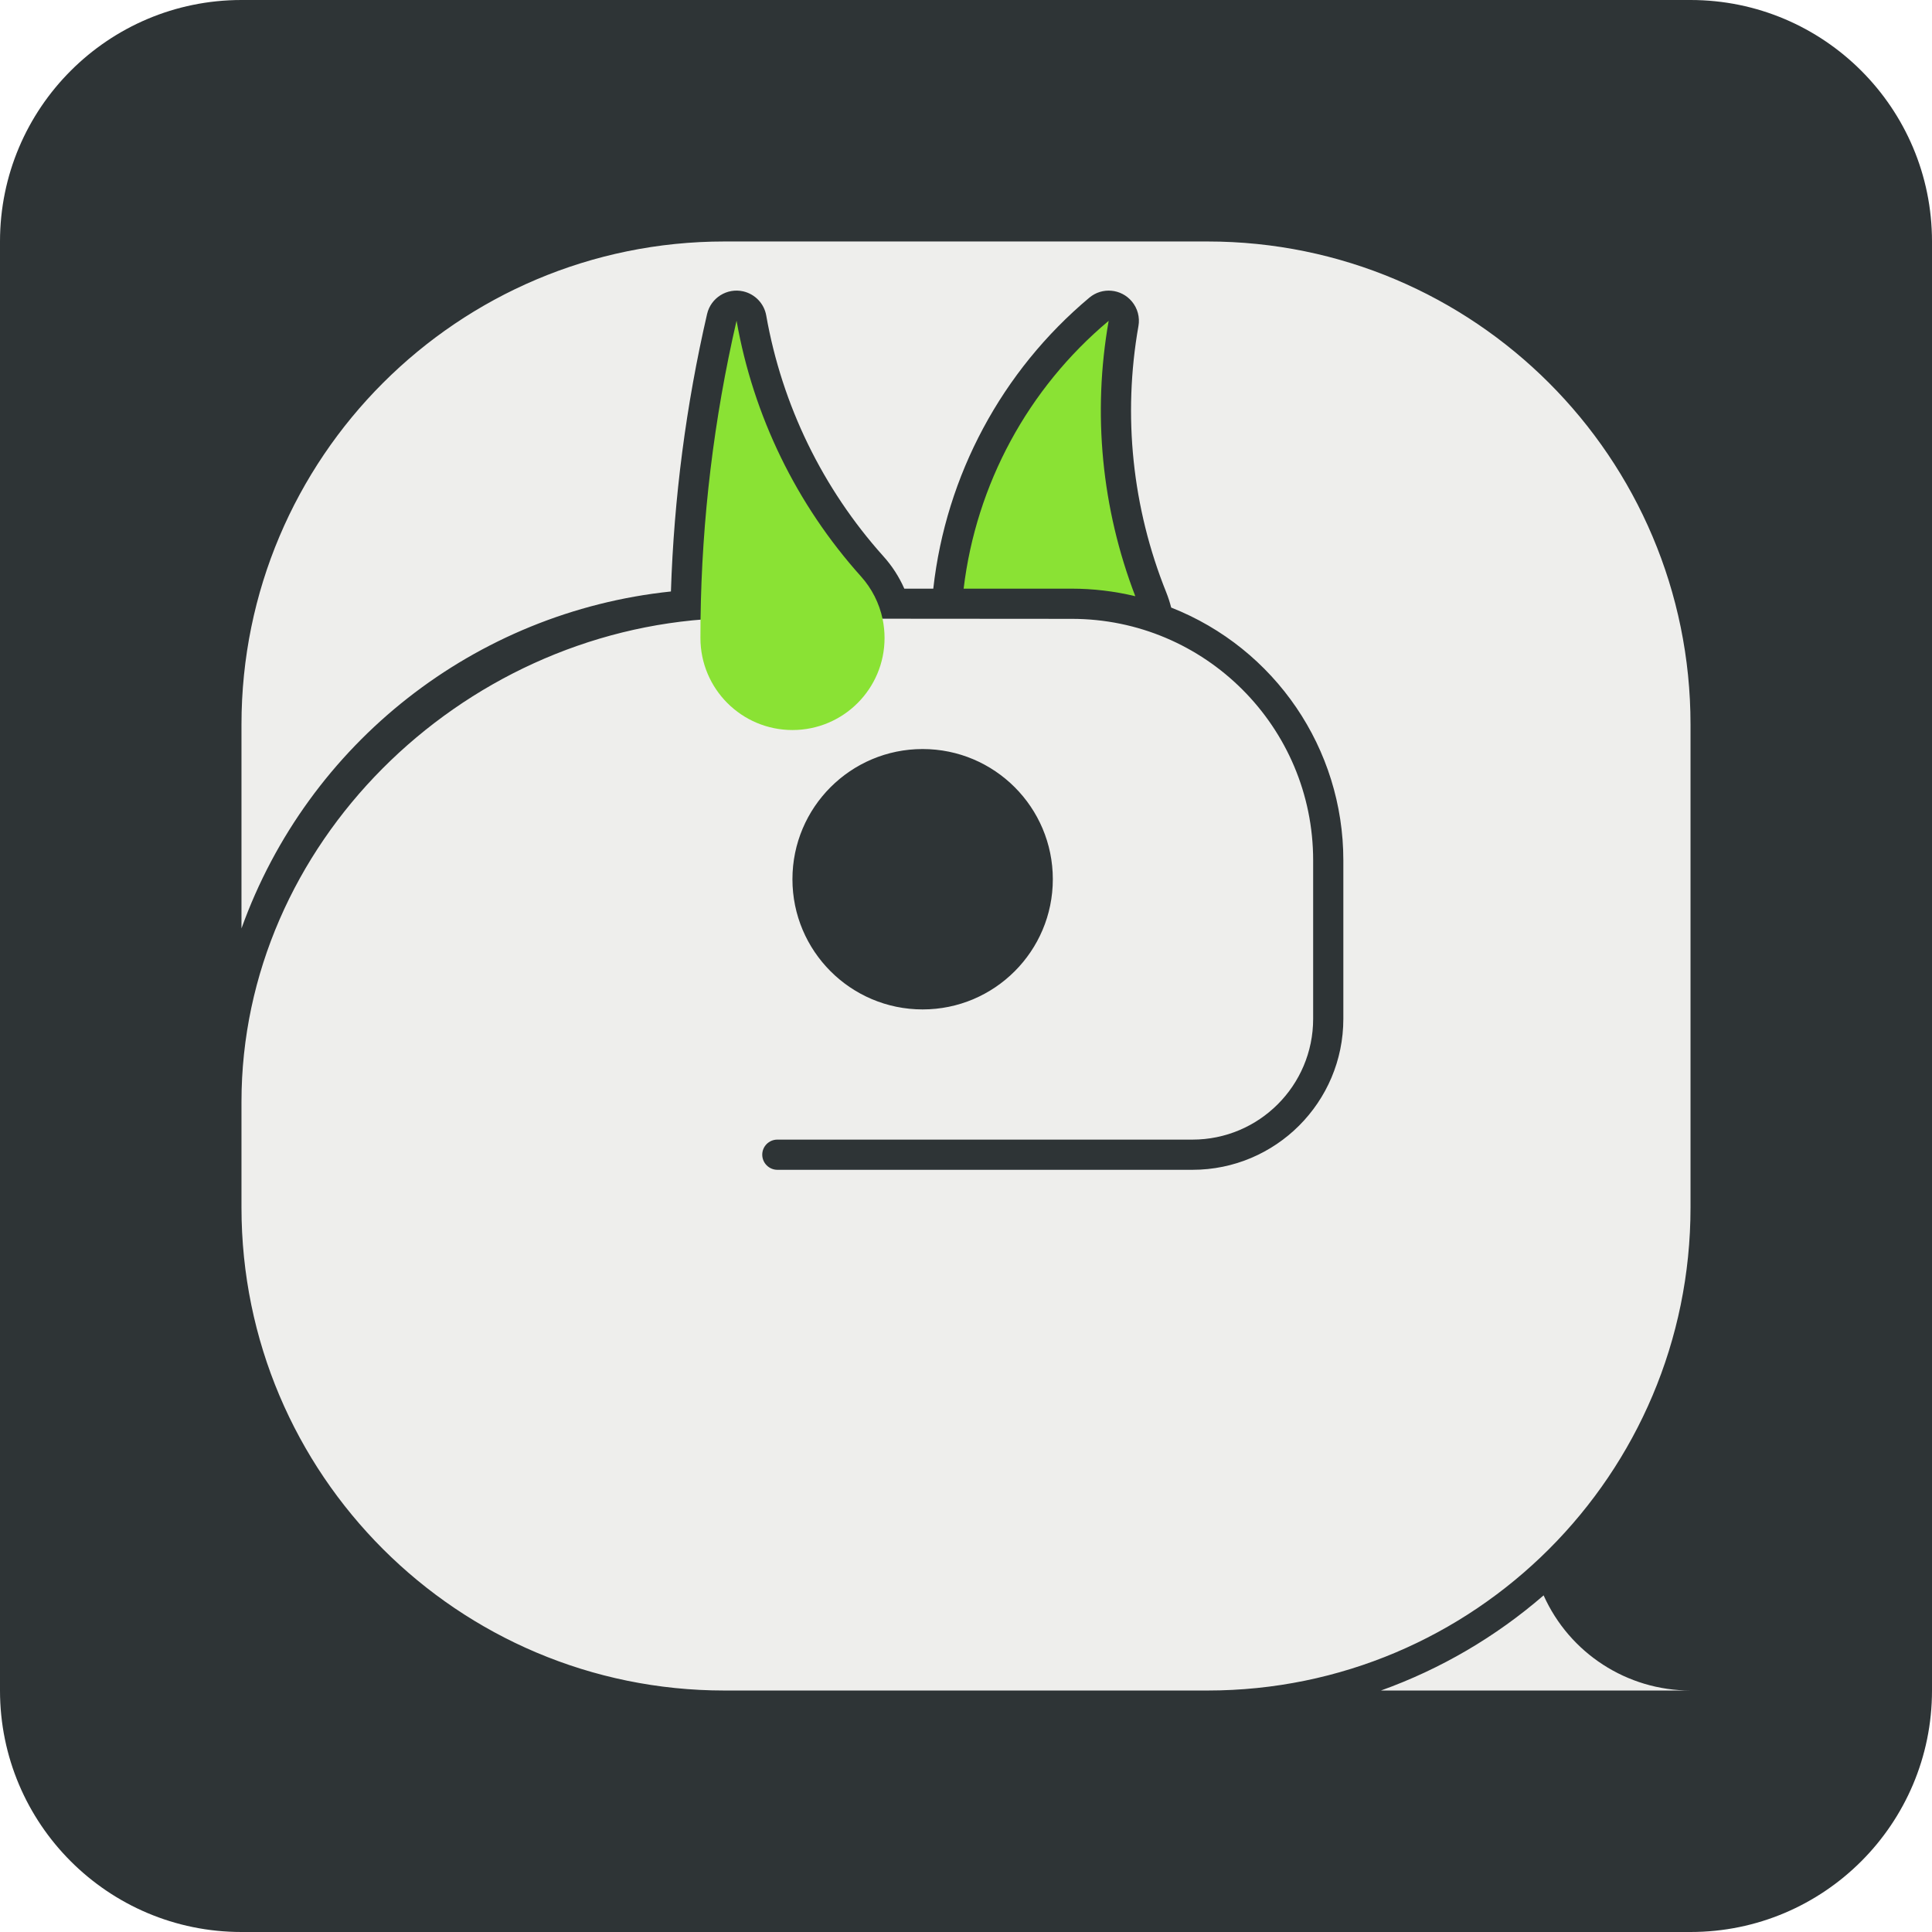
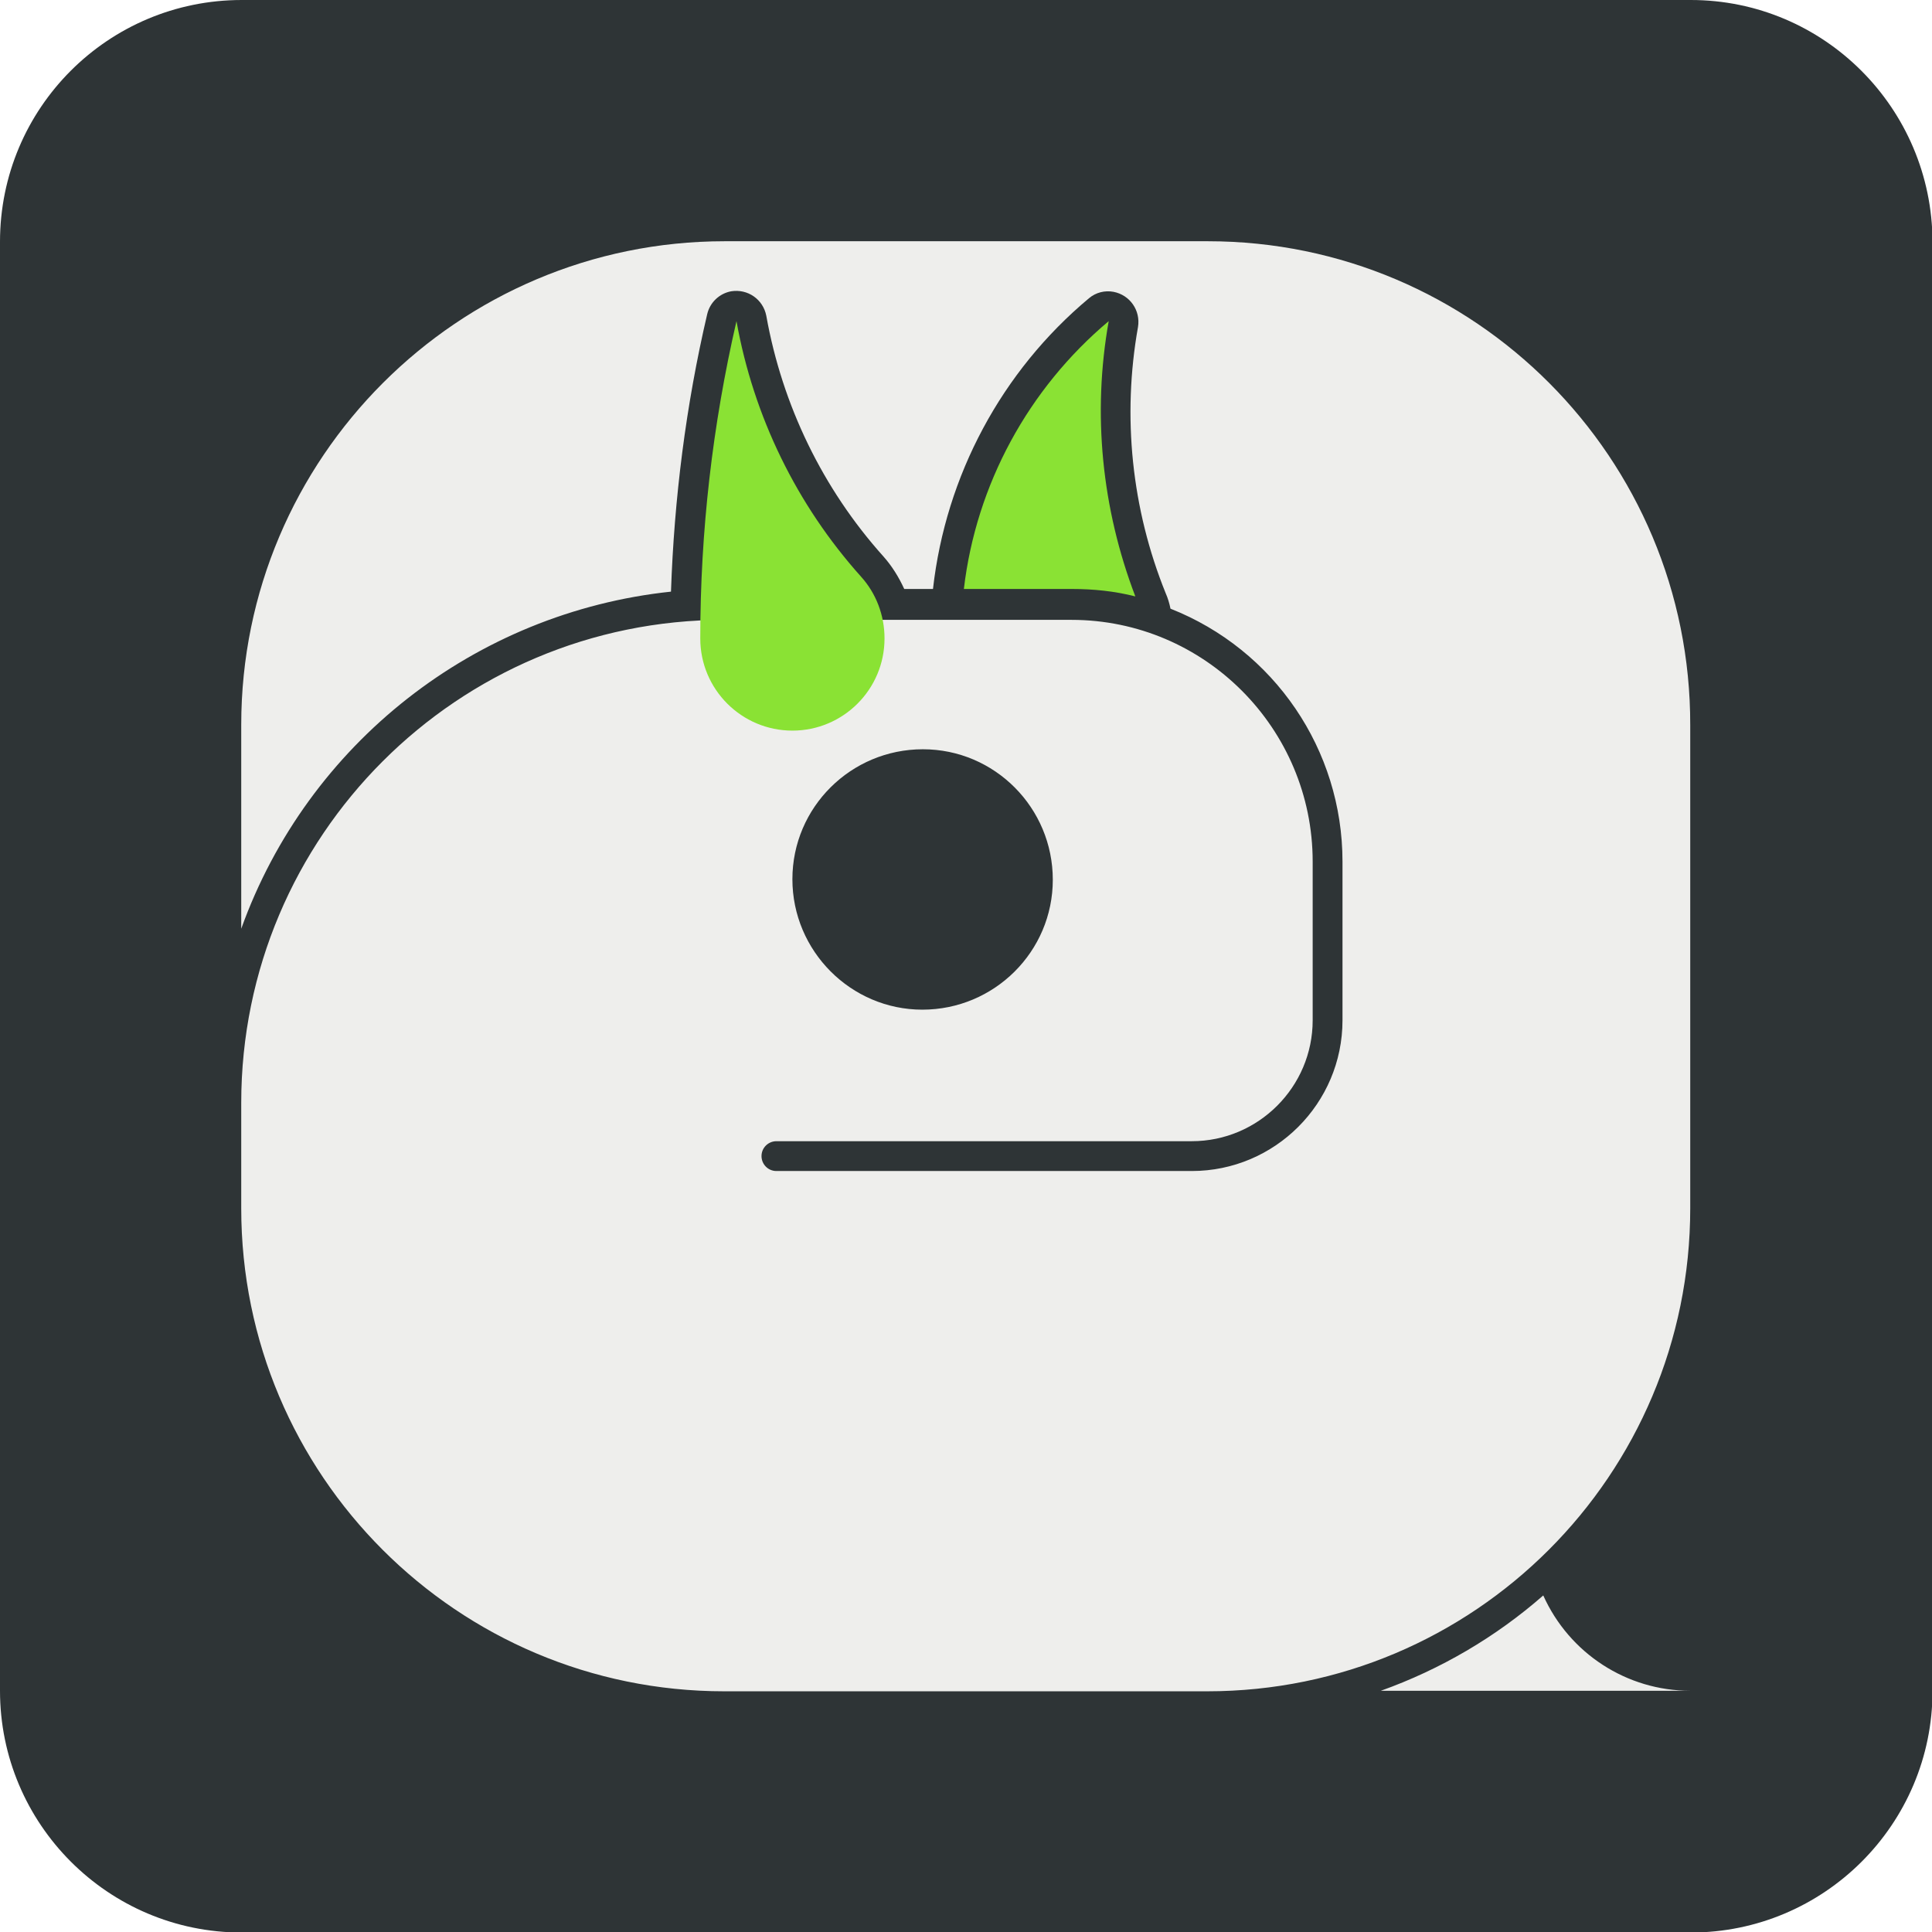
- <svg xmlns="http://www.w3.org/2000/svg" viewBox="0 0 362.83 362.83">
-   <path d="M317.48 0H45.35C20.31 0 0 20.31 0 45.35h0v272.13c0 25.05 20.31 45.35 45.35 45.35h272.13c25.05 0 45.35-20.31 45.35-45.35V45.35C362.83 20.3 342.52 0 317.48 0h0z" fill="#2e3436" />
-   <path d="M259.34 317.48h58.14a30.23 30.23 0 0 1-27.59-17.87c-8.99 7.79-19.35 13.85-30.55 17.87zM134.55 116.17c-48.28 2.41-89.2 42.41-89.2 90.76v19.84c0 50.1 40.62 90.71 90.71 90.71h90.71c50.1 0 90.71-40.61 90.71-90.71v-90.71c0-50.09-40.61-90.71-90.71-90.71h-90.71c-50.09 0-90.71 40.62-90.71 90.71v38.3c12.51-34.83 43.85-59.42 80.65-63.28.57-17.55 2.84-35 6.79-52.11a5.68 5.68 0 0 1 6.8-4.25c2.22.52 3.92 2.3 4.31 4.54 2.97 16.83 10.59 32.49 22 45.21a22.72 22.72 0 0 1 3.93 6.08h5.44c2.38-21.3 12.88-40.88 29.31-54.65 2.4-2.01 5.97-1.69 7.98.71a5.64 5.64 0 0 1 1.24 4.62c-2.97 16.83-1.16 34.15 5.22 50.01a23.86 23.86 0 0 1 .93 2.86c19.51 7.68 32.33 26.51 32.33 47.47v29.77c0 15.65-12.69 28.35-28.34 28.35h-77.96a2.85 2.85 0 0 1-2.83-2.84c0-1.56 1.27-2.83 2.83-2.83h77.96c12.52 0 22.67-10.16 22.67-22.68v-29.77c0-25.04-20.3-45.35-45.35-45.35l-66.71-.05zm38.72 24.5c13.5 0 24.45 10.95 24.45 24.45s-10.95 24.45-24.45 24.45-24.45-10.95-24.45-24.45 10.95-24.45 24.45-24.45z" fill="#eeeeec" />
-   <path d="M180.98 110.55h20.28a51.12 51.12 0 0 1 11.95 1.42c-6.33-16.47-8.06-34.35-5-51.72a77.75 77.75 0 0 0-27.24 50.3zm-42.66-50.3c-4.25 18.4-6.52 37.2-6.76 56.09l-.02 3.47c0 9.55 7.74 17.29 17.29 17.29s17.29-7.74 17.29-17.29c0-1.2-.13-2.4-.37-3.58-.63-2.96-2.02-5.71-4.05-7.97a97.12 97.12 0 0 1-23.37-48.01z" fill="#8ae234" />
+ <svg xmlns="http://www.w3.org/2000/svg" viewBox="0 0 362.8 362.8">
+   <path d="M317.5 0H45.4C20.3 0 0 20.3 0 45.4v272.1c0 25 20.3 45.4 45.4 45.4h272.1c25 0 45.4-20.3 45.4-45.4V45.4C362.8 20.3 342.5 0 317.5 0z" fill="#2e3436" />
+   <path d="M259.3 317.5c11.2-4 21.6-10.1 30.5-17.9 4.9 10.9 15.7 17.9 27.6 17.9h-58.1zM226.8 45.3h-90.7C86 45.3 45.3 86 45.3 136.1v38.3c12.5-34.8 43.9-59.4 80.7-63.3.6-17.5 2.8-35 6.8-52.1a5.68 5.68 0 0 1 4.5-4.3c3.1-.5 6 1.5 6.6 4.6 3 16.8 10.6 32.5 22 45.2 1.6 1.8 2.9 3.9 3.9 6.1h5.4c2.4-21.3 12.9-40.9 29.3-54.6 1.3-1.1 3-1.5 4.6-1.2 3.1.6 5.1 3.5 4.6 6.6-3 16.8-1.2 34.2 5.2 50 .4.9.7 1.9.9 2.9 19.5 7.7 32.3 26.5 32.3 47.5v29.8c0 15.6-12.7 28.3-28.3 28.3h-78c-1.6 0-2.8-1.3-2.8-2.8 0-1.6 1.3-2.8 2.8-2.8h78c12.5 0 22.7-10.2 22.7-22.7v-29.8c0-25-20.3-45.4-45.3-45.4H136c-50.1 0-90.7 40.6-90.7 90.7v19.8c0 50.1 40.6 90.7 90.7 90.7h90.7c50.1 0 90.7-40.6 90.7-90.7v-90.7c.1-50.2-40.5-90.9-90.6-90.9zm-78 119.8c0-13.5 11-24.4 24.5-24.4s24.4 11 24.4 24.5-11 24.4-24.5 24.4c-13.4 0-24.4-11-24.4-24.5z" fill="#eeeeec" />
+   <path d="M161.7 108.3c-12.1-13.5-20.2-30.1-23.4-48-4.5 19.5-6.8 39.5-6.8 59.6a17.31 17.31 0 0 0 17.3 17.3 17.31 17.31 0 0 0 17.3-17.3c0-4.4-1.6-8.5-4.4-11.6zm51.5 3.7c-6.3-16.5-8.1-34.3-5-51.7C193.1 73 183.3 91 181 110.6h20.3c4 0 8 .4 11.9 1.4z" fill="#8ae234" />
</svg>
